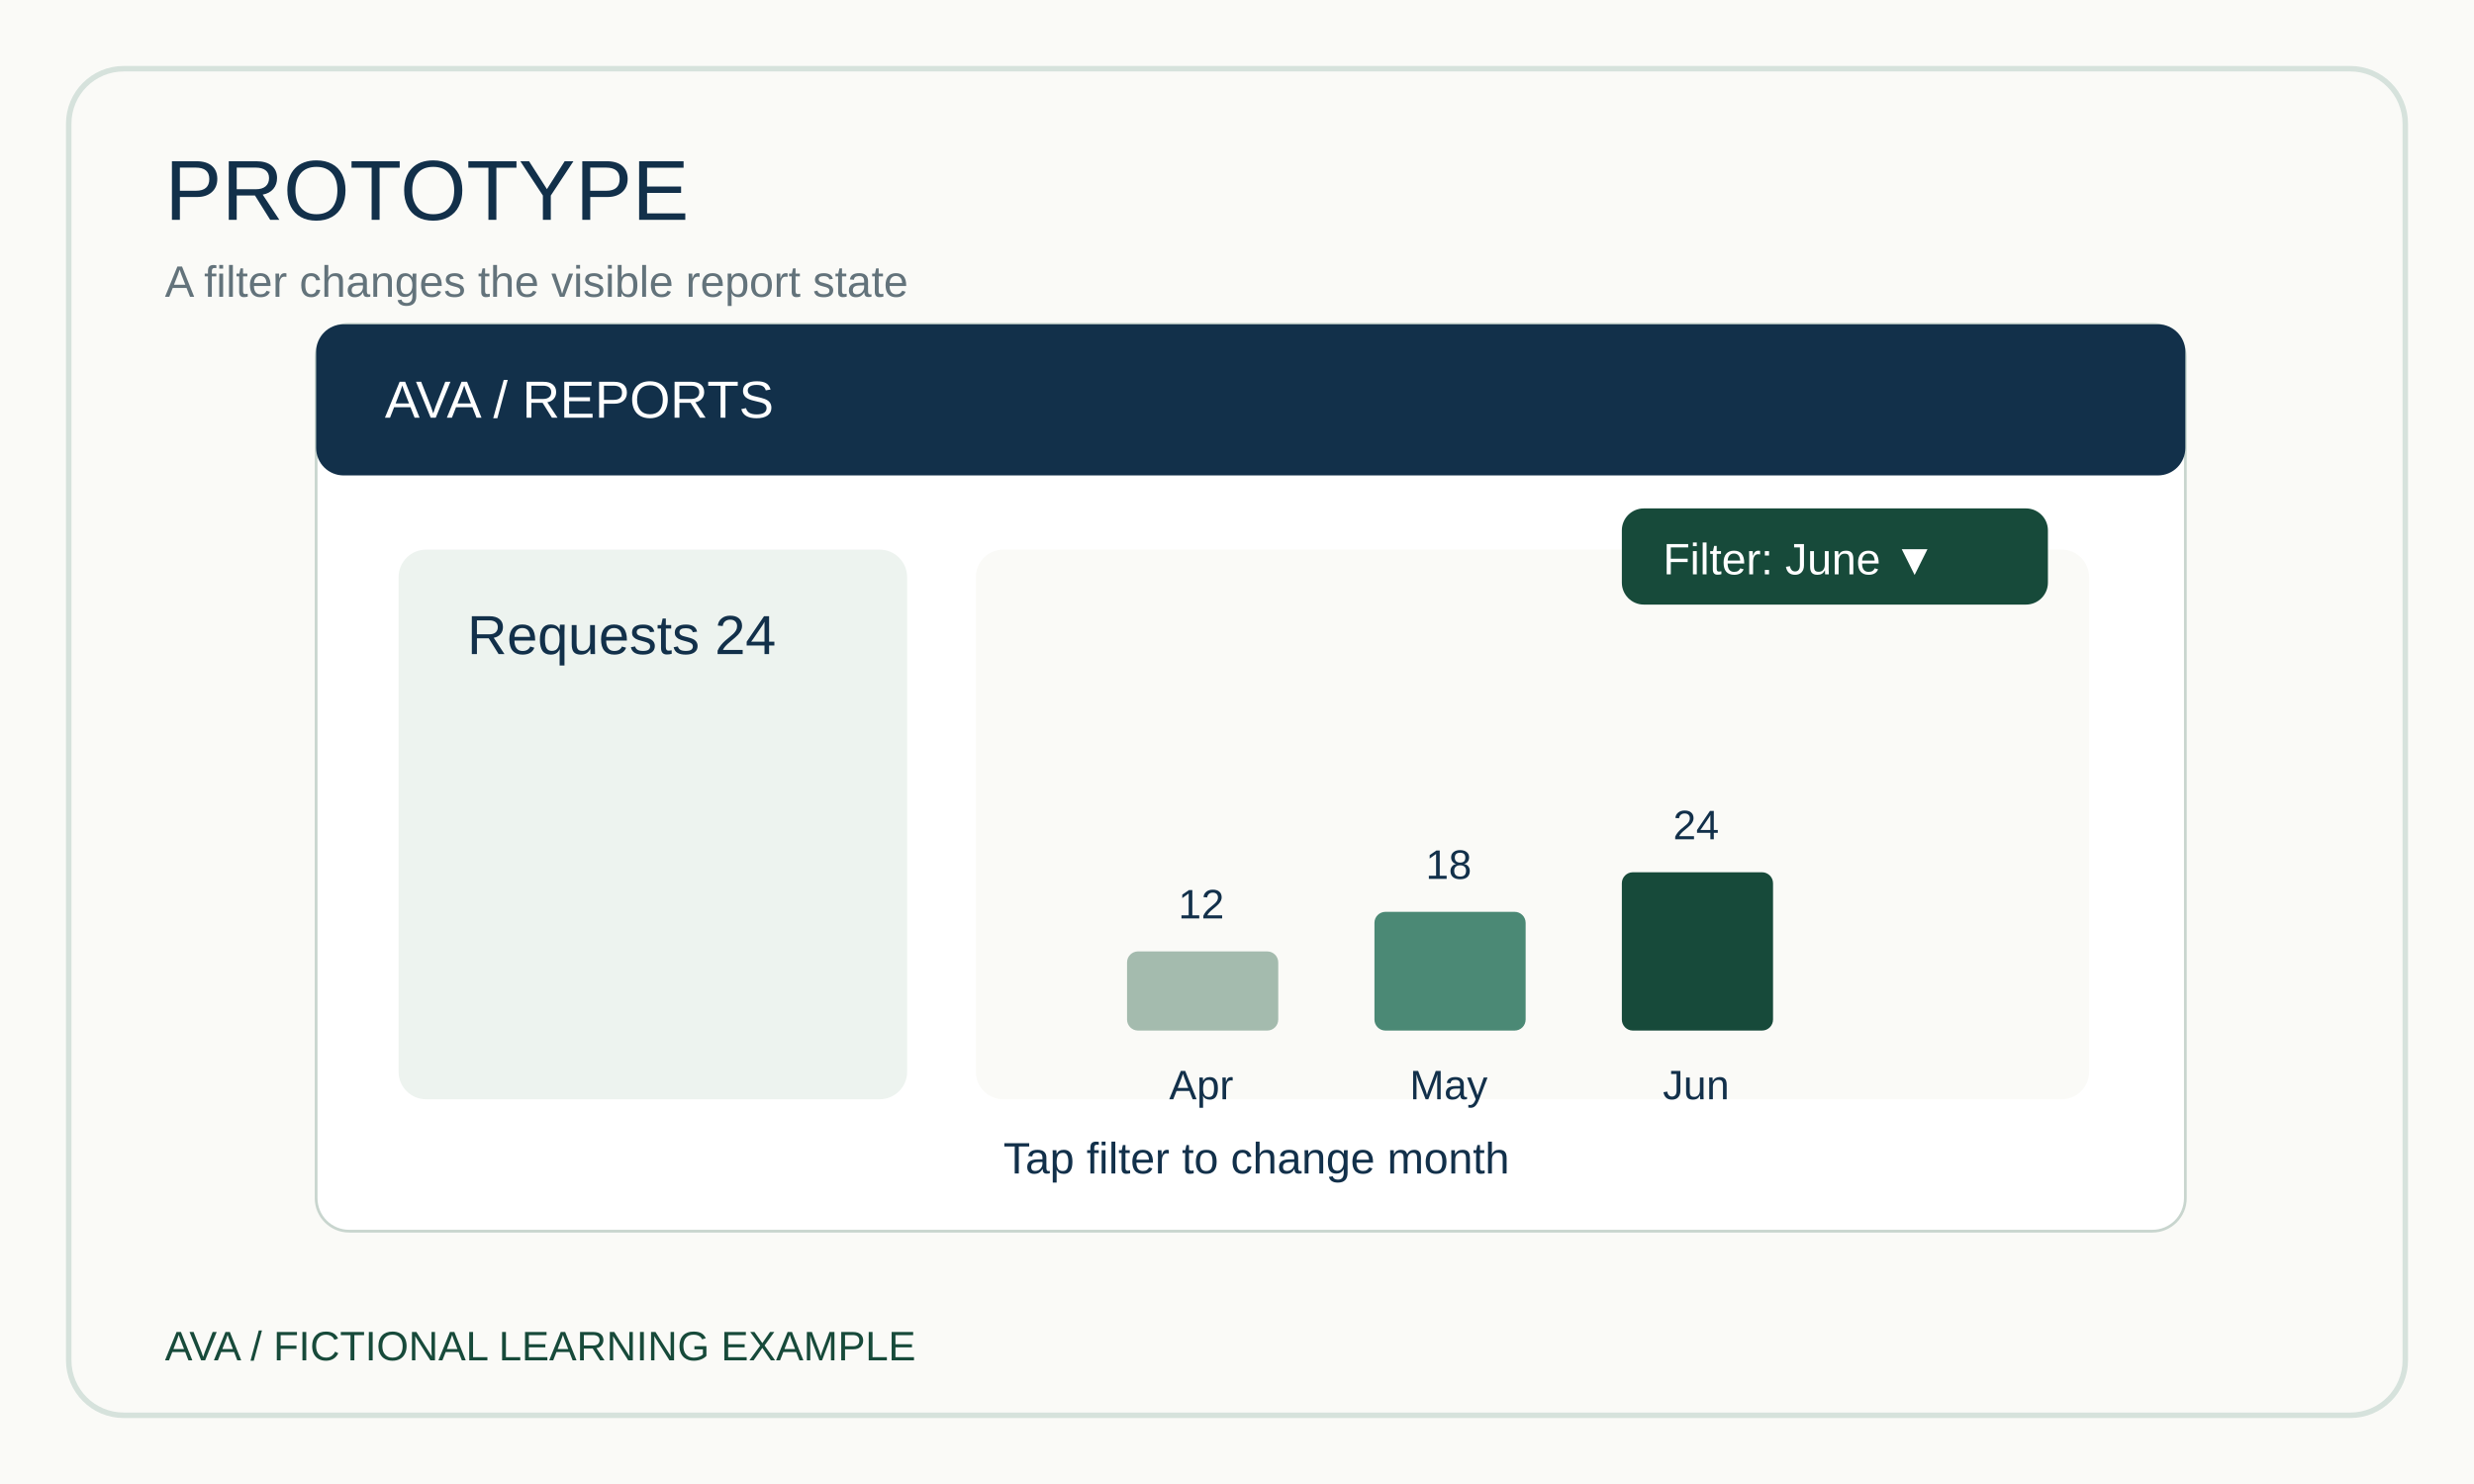
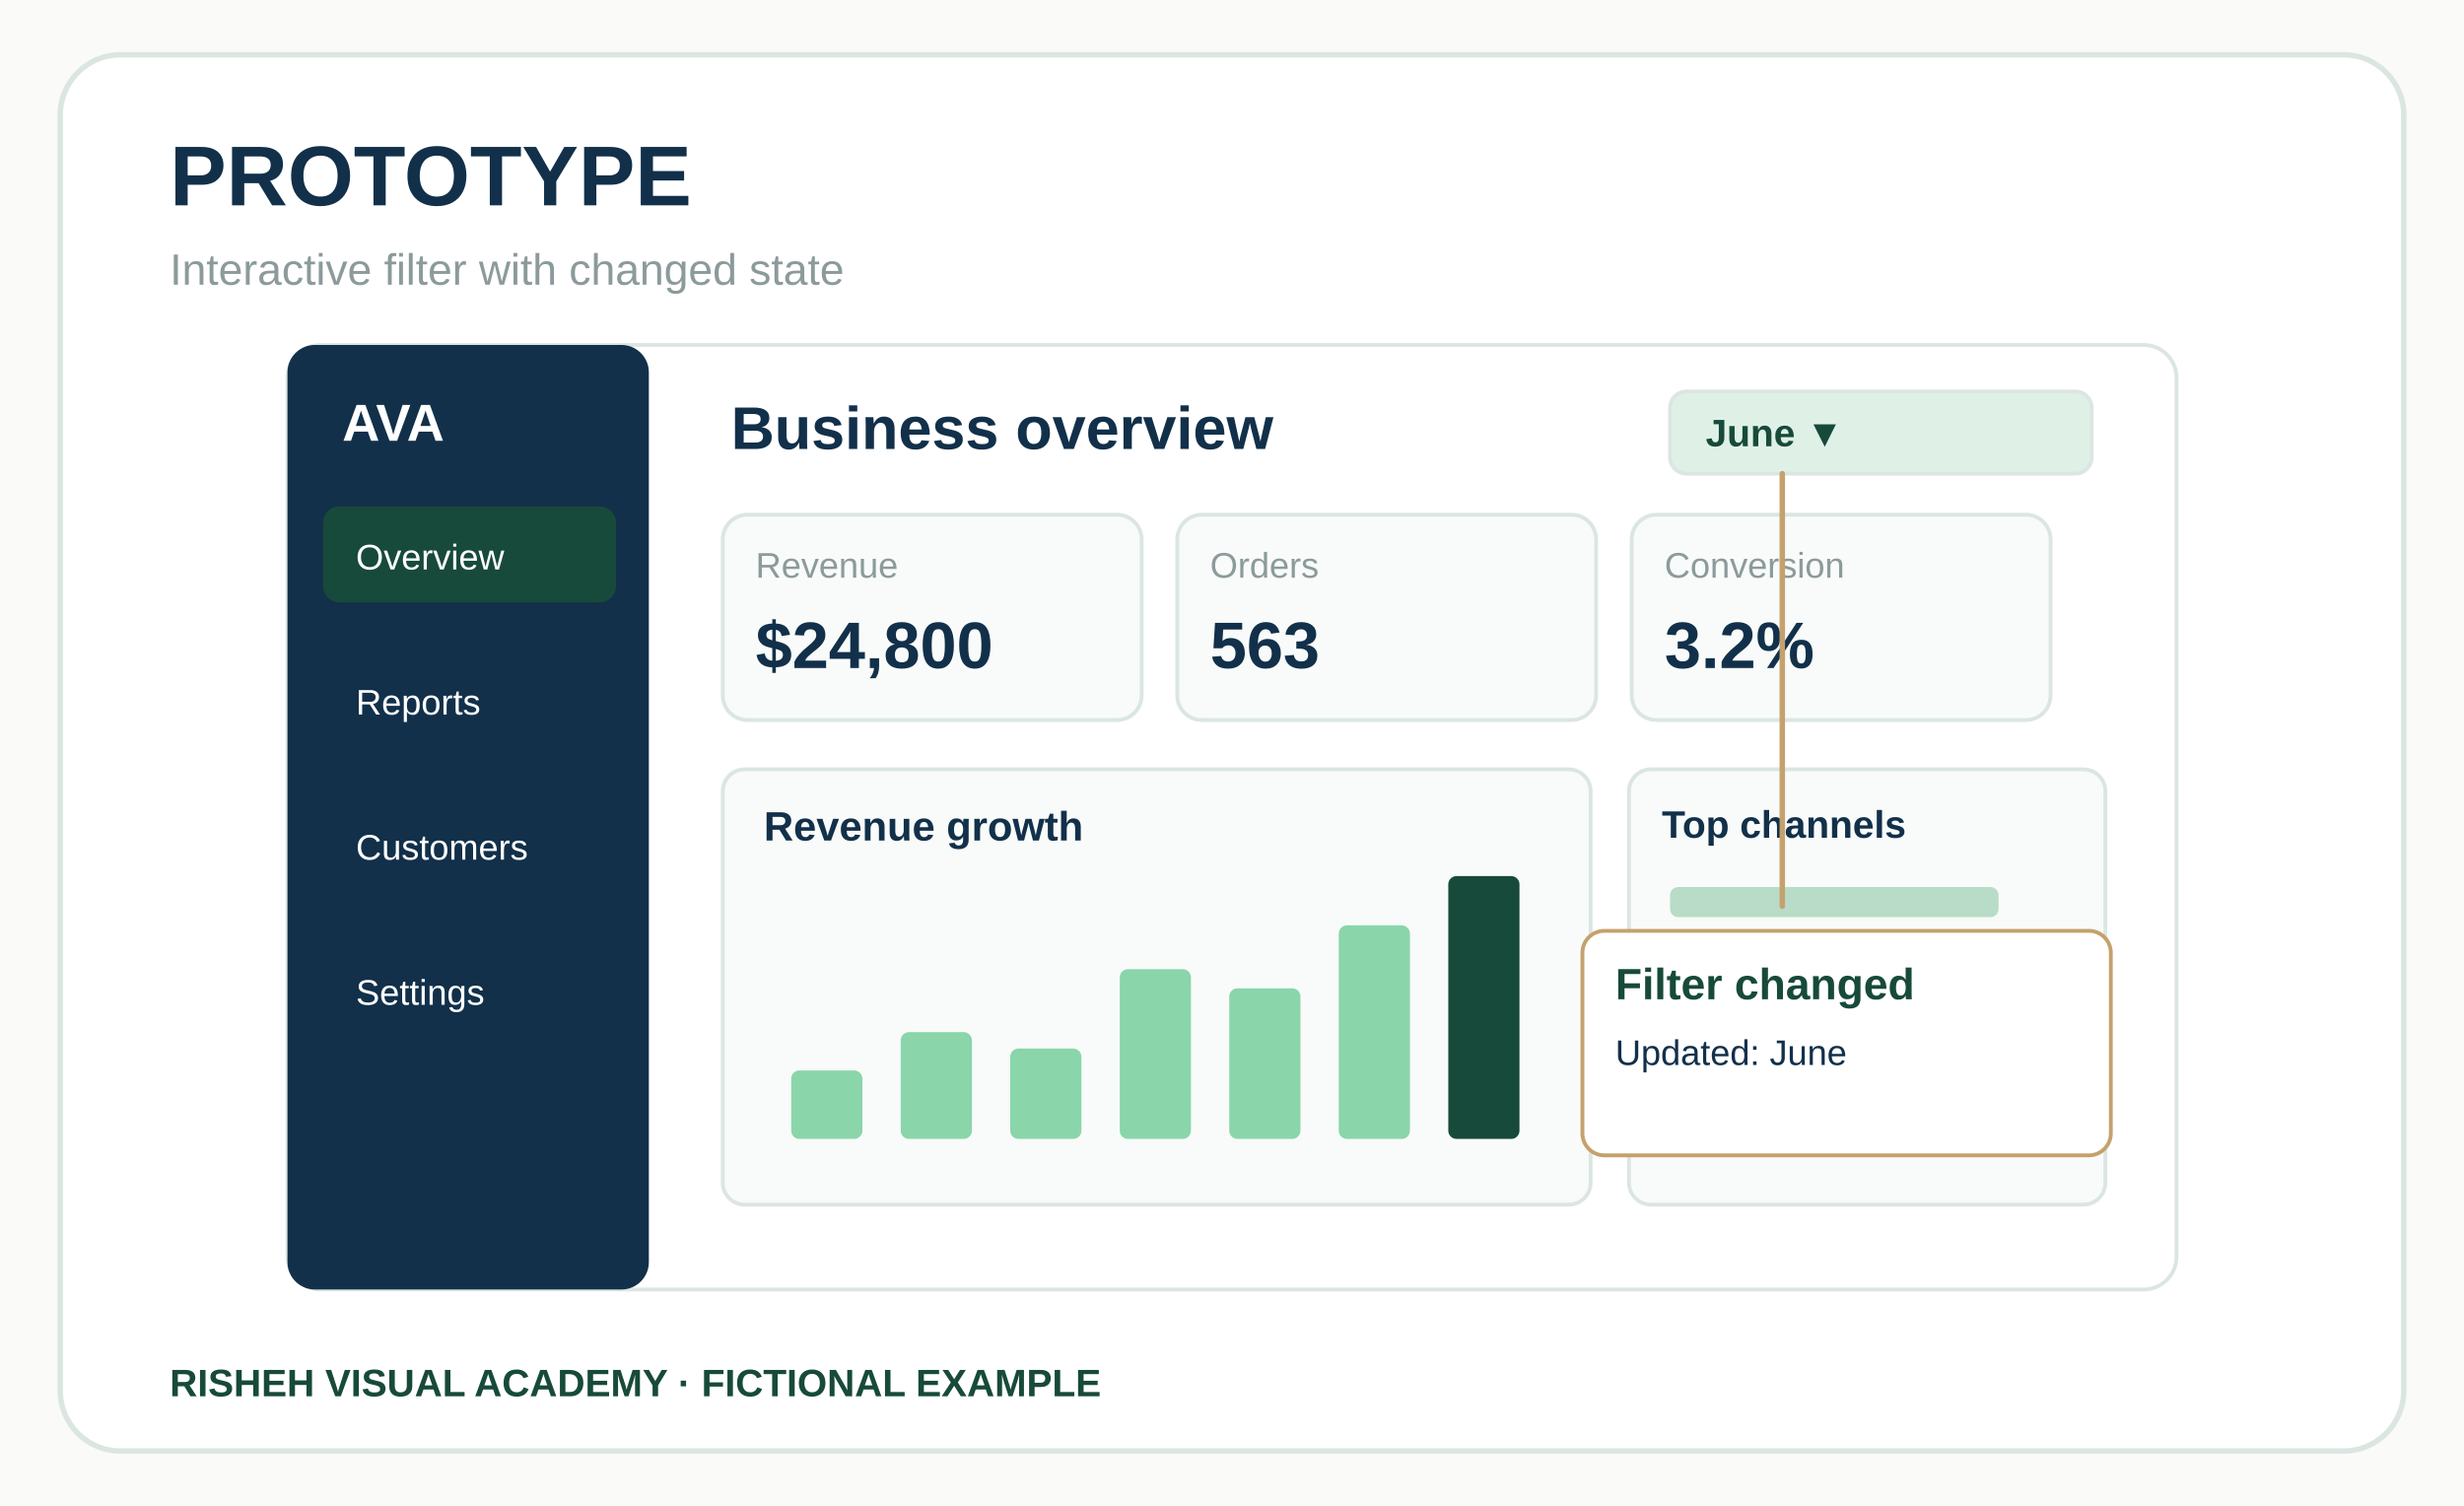
- <svg xmlns="http://www.w3.org/2000/svg" viewBox="0 0 900 540" role="img" aria-labelledby="title description">
-   <rect width="900" height="540" fill="#FAFAF7" />
-   <rect x="25" y="25" width="850" height="490" rx="20" fill="none" stroke="#D6E2DC" stroke-width="2" />
-   <text x="60" y="80" font-family="Arial,sans-serif" font-size="31" fill="#12304A" text-anchor="start">PROTOTYPE</text>
-   <text x="60" y="108" font-family="Arial,sans-serif" font-size="16" fill="#63737B" text-anchor="start">A filter changes the visible report state</text>
-   <rect x="115" y="118" width="680" height="330" rx="12" fill="#FFFFFF" stroke="#C8D5CE" />
-   <rect x="115" y="118" width="680" height="55" rx="10" fill="#12304A" stroke="none" />
-   <text x="140" y="152" font-family="Arial,sans-serif" font-size="19" fill="white" text-anchor="start">AVA  /  REPORTS</text>
-   <rect x="145" y="200" width="185" height="200" rx="10" fill="#EDF3EF" stroke="none" />
-   <rect x="355" y="200" width="405" height="200" rx="10" fill="#FAFAF7" stroke="none" />
-   <text x="170" y="238" font-family="Arial,sans-serif" font-size="20" fill="#12304A" text-anchor="start">Requests 24</text>
-   <rect x="410" y="346.2" width="55" height="28.8" rx="4" fill="#A4BBAE" stroke="none" />
-   <text x="437" y="400" font-family="Arial,sans-serif" font-size="15" fill="#12304A" text-anchor="middle">Apr</text>
-   <text x="437" y="334.2" font-family="Arial,sans-serif" font-size="15" fill="#12304A" text-anchor="middle">12</text>
-   <rect x="500" y="331.8" width="55" height="43.2" rx="4" fill="#4B8975" stroke="none" />
-   <text x="527" y="400" font-family="Arial,sans-serif" font-size="15" fill="#12304A" text-anchor="middle">May</text>
-   <text x="527" y="319.8" font-family="Arial,sans-serif" font-size="15" fill="#12304A" text-anchor="middle">18</text>
-   <rect x="590" y="317.4" width="55" height="57.6" rx="4" fill="#174A3A" stroke="none" />
-   <text x="617" y="400" font-family="Arial,sans-serif" font-size="15" fill="#12304A" text-anchor="middle">Jun</text>
-   <text x="617" y="305.4" font-family="Arial,sans-serif" font-size="15" fill="#12304A" text-anchor="middle">24</text>
-   <rect x="590" y="185" width="155" height="35" rx="8" fill="#174A3A" stroke="none" />
-   <text x="605" y="209" font-family="Arial,sans-serif" font-size="16" fill="white" text-anchor="start">Filter: June ▼</text>
-   <text x="365" y="427" font-family="Arial,sans-serif" font-size="16" fill="#12304A" text-anchor="start">Tap filter to change month</text>
-   <text x="60" y="495" font-family="Arial,sans-serif" font-size="15" fill="#174A3A" text-anchor="start">AVA / FICTIONAL LEARNING EXAMPLE</text>
+ <svg xmlns="http://www.w3.org/2000/svg" viewBox="0 0 900 550" role="img" aria-labelledby="ttl desc">
+   <rect width="900" height="550" fill="#FAFBF9" />
+   <rect x="22" y="20" width="856" height="510" rx="22" fill="#fff" stroke="#DCE6E1" stroke-width="2" />
+   <text x="62" y="75" font-family="Arial,Helvetica,sans-serif" font-size="31" font-weight="700" fill="#12304A" text-anchor="start">PROTOTYPE</text>
+   <text x="62" y="104" font-family="Arial,Helvetica,sans-serif" font-size="16" font-weight="400" fill="#8C9A9B" text-anchor="start">Interactive filter with changed state</text>
+   <rect x="105" y="126" width="690" height="345" rx="12" fill="#fff" stroke="#DCE6E1" stroke-width="1.4" />
+   <rect x="105" y="126" width="132" height="345" rx="10" fill="#12304A" stroke="none" stroke-width="1.4" />
+   <text x="125" y="161" font-family="Arial,Helvetica,sans-serif" font-size="19" font-weight="700" fill="#fff" text-anchor="start">AVA</text>
+   <rect x="118" y="185" width="107" height="35" rx="6" fill="#174A3A" stroke="none" stroke-width="1.4" />
+   <text x="130" y="208" font-family="Arial,Helvetica,sans-serif" font-size="13" font-weight="400" fill="#fff" text-anchor="start">Overview</text>
+   <rect x="118" y="238" width="107" height="35" rx="6" fill="#12304A" stroke="none" stroke-width="1.4" />
+   <text x="130" y="261" font-family="Arial,Helvetica,sans-serif" font-size="13" font-weight="400" fill="#fff" text-anchor="start">Reports</text>
+   <rect x="118" y="291" width="107" height="35" rx="6" fill="#12304A" stroke="none" stroke-width="1.4" />
+   <text x="130" y="314" font-family="Arial,Helvetica,sans-serif" font-size="13" font-weight="400" fill="#fff" text-anchor="start">Customers</text>
+   <rect x="118" y="344" width="107" height="35" rx="6" fill="#12304A" stroke="none" stroke-width="1.4" />
+   <text x="130" y="367" font-family="Arial,Helvetica,sans-serif" font-size="13" font-weight="400" fill="#fff" text-anchor="start">Settings</text>
+   <text x="267" y="164" font-family="Arial,Helvetica,sans-serif" font-size="22" font-weight="700" fill="#12304A" text-anchor="start">Business overview</text>
+   <rect x="264" y="188" width="153" height="75" rx="9" fill="#F8FBF9" stroke="#DCE6E1" stroke-width="1.4" />
+   <text x="276" y="211" font-family="Arial,Helvetica,sans-serif" font-size="13" font-weight="400" fill="#8C9A9B" text-anchor="start">Revenue</text>
+   <text x="276" y="244" font-family="Arial,Helvetica,sans-serif" font-size="24" font-weight="700" fill="#12304A" text-anchor="start">$24,800</text>
+   <rect x="430" y="188" width="153" height="75" rx="9" fill="#F8FBF9" stroke="#DCE6E1" stroke-width="1.4" />
+   <text x="442" y="211" font-family="Arial,Helvetica,sans-serif" font-size="13" font-weight="400" fill="#8C9A9B" text-anchor="start">Orders</text>
+   <text x="442" y="244" font-family="Arial,Helvetica,sans-serif" font-size="24" font-weight="700" fill="#12304A" text-anchor="start">563</text>
+   <rect x="596" y="188" width="153" height="75" rx="9" fill="#F8FBF9" stroke="#DCE6E1" stroke-width="1.4" />
+   <text x="608" y="211" font-family="Arial,Helvetica,sans-serif" font-size="13" font-weight="400" fill="#8C9A9B" text-anchor="start">Conversion</text>
+   <text x="608" y="244" font-family="Arial,Helvetica,sans-serif" font-size="24" font-weight="700" fill="#12304A" text-anchor="start">3.2%</text>
+   <rect x="264" y="281" width="317" height="159" rx="8" fill="#F8FBF9" stroke="#DCE6E1" stroke-width="1.4" />
+   <text x="279" y="307" font-family="Arial,Helvetica,sans-serif" font-size="15" font-weight="700" fill="#12304A" text-anchor="start">Revenue growth</text>
+   <rect x="289" y="391" width="26" height="25" rx="3" fill="#8AD5AA" stroke="none" stroke-width="1.4" />
+   <rect x="329" y="377" width="26" height="39" rx="3" fill="#8AD5AA" stroke="none" stroke-width="1.4" />
+   <rect x="369" y="383" width="26" height="33" rx="3" fill="#8AD5AA" stroke="none" stroke-width="1.4" />
+   <rect x="409" y="354" width="26" height="62" rx="3" fill="#8AD5AA" stroke="none" stroke-width="1.4" />
+   <rect x="449" y="361" width="26" height="55" rx="3" fill="#8AD5AA" stroke="none" stroke-width="1.4" />
+   <rect x="489" y="338" width="26" height="78" rx="3" fill="#8AD5AA" stroke="none" stroke-width="1.4" />
+   <rect x="529" y="320" width="26" height="96" rx="3" fill="#174A3A" stroke="none" stroke-width="1.4" />
+   <rect x="595" y="281" width="174" height="159" rx="8" fill="#F8FBF9" stroke="#DCE6E1" stroke-width="1.4" />
+   <text x="607" y="306" font-family="Arial,Helvetica,sans-serif" font-size="14" font-weight="700" fill="#12304A" text-anchor="start">Top channels</text>
+   <rect x="610" y="324" width="120" height="11" rx="3" fill="#B8DCC7" stroke="none" stroke-width="1.4" />
+   <rect x="610" y="351" width="101" height="11" rx="3" fill="#C5A16D" stroke="none" stroke-width="1.4" />
+   <rect x="610" y="378" width="82" height="11" rx="3" fill="#B8DCC7" stroke="none" stroke-width="1.4" />
+   <rect x="610" y="405" width="63" height="11" rx="3" fill="#C5A16D" stroke="none" stroke-width="1.4" />
+   <rect x="610" y="143" width="154" height="30" rx="6" fill="#DFF1E6" stroke="#DCE6E1" stroke-width="1.4" />
+   <text x="623" y="163" font-family="Arial,Helvetica,sans-serif" font-size="14" font-weight="700" fill="#174A3A" text-anchor="start">June  ▼</text>
+   <rect x="578" y="340" width="193" height="82" rx="8" fill="#fff" stroke="#C5A16D" stroke-width="1.4" />
+   <text x="590" y="365" font-family="Arial,Helvetica,sans-serif" font-size="16" font-weight="700" fill="#174A3A" text-anchor="start">Filter changed</text>
+   <text x="590" y="389" font-family="Arial,Helvetica,sans-serif" font-size="13" font-weight="400" fill="#12304A" text-anchor="start">Updated: June</text>
+   <path d="M651 173L651 331" fill="none" stroke="#C5A16D" stroke-width="2" stroke-linecap="round" stroke-linejoin="round" />
+   <text x="62" y="510" font-family="Arial,Helvetica,sans-serif" font-size="14" font-weight="700" fill="#174A3A" text-anchor="start">RISHEH VISUAL ACADEMY  ·  FICTIONAL EXAMPLE</text>
</svg>
